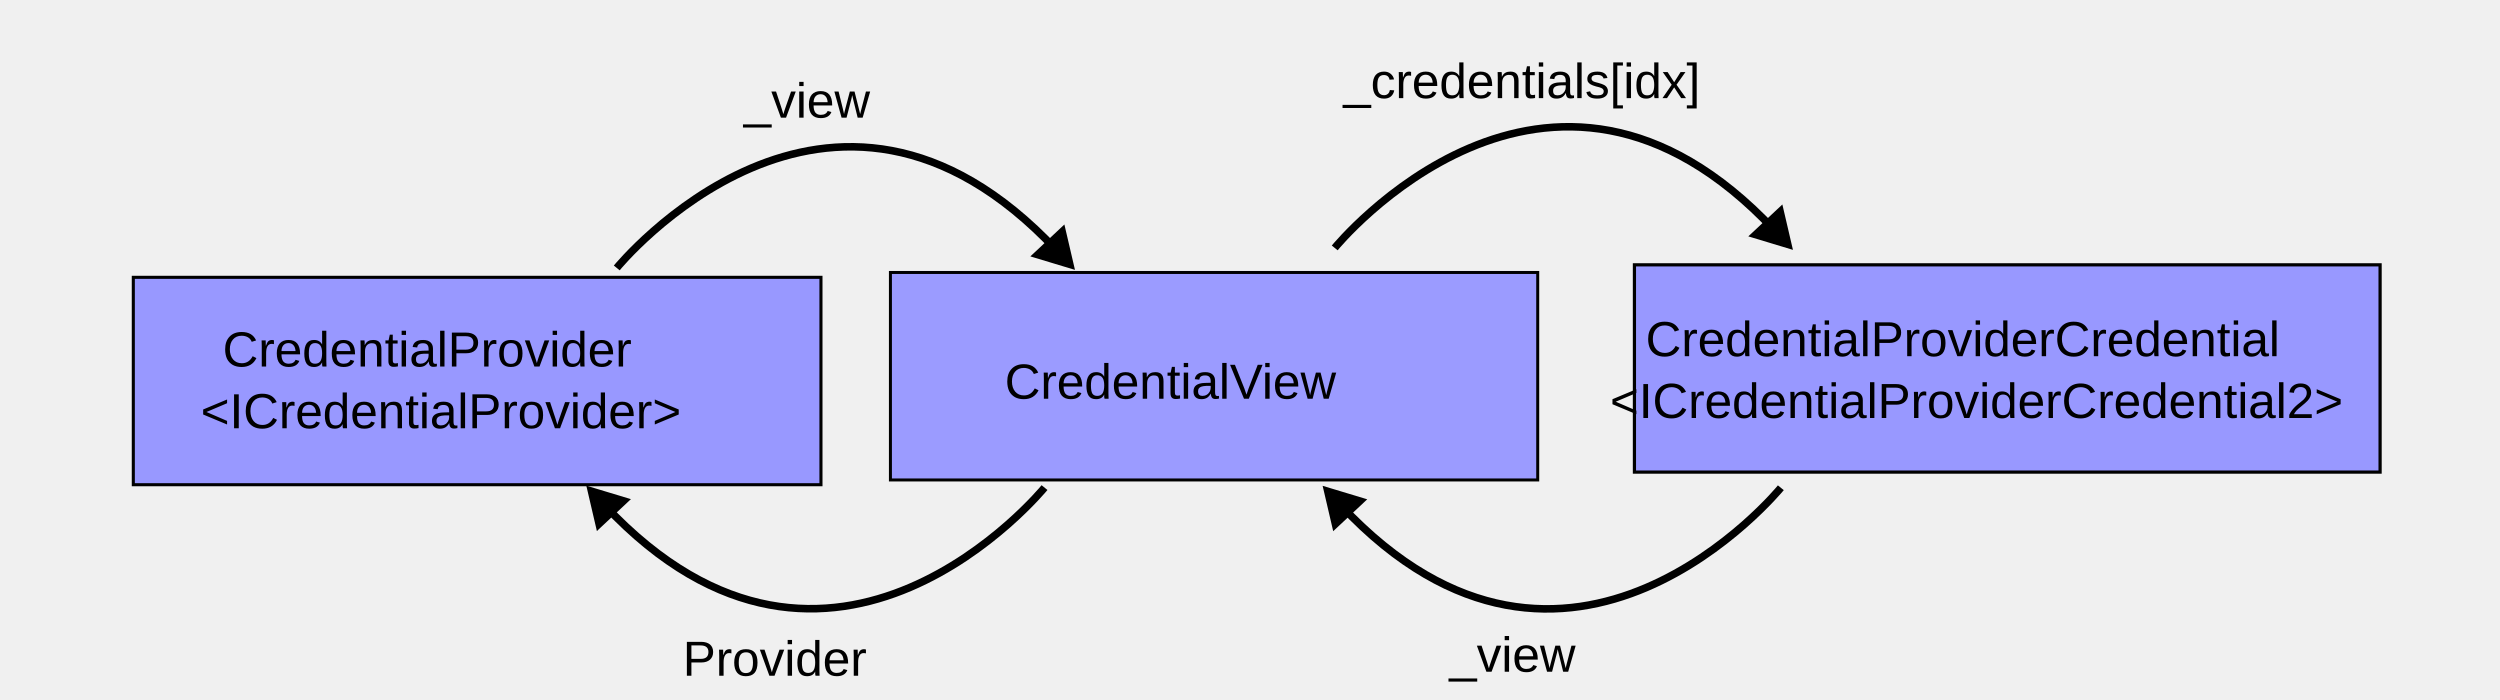
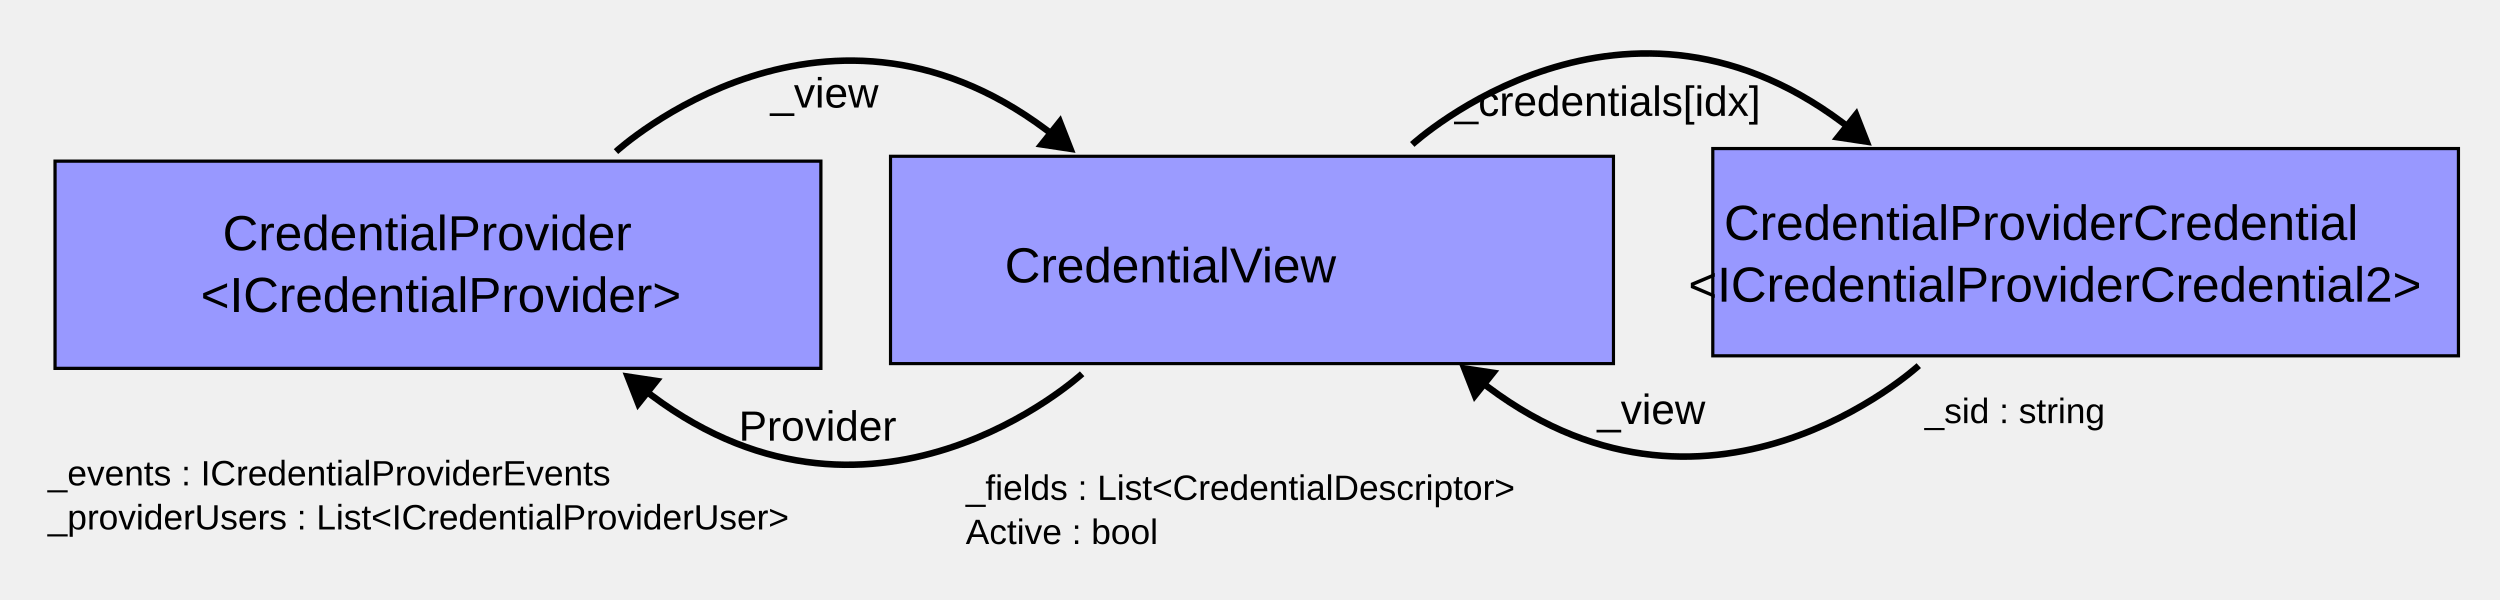
- <svg xmlns="http://www.w3.org/2000/svg" width="250mm" height="70mm" viewBox="0 0 250 70" version="1.1" id="svg1">
+ <svg xmlns="http://www.w3.org/2000/svg" width="250mm" height="60mm" viewBox="0 0 250 60" version="1.1" id="svg1">
  <defs id="defs1">
    <marker style="overflow:visible" id="Triangle" refX="0" refY="0" orient="auto-start-reverse" markerWidth="1" markerHeight="1" viewBox="0 0 1 1" preserveAspectRatio="xMidYMid">
      <path transform="scale(0.5)" style="fill:context-stroke;fill-rule:evenodd;stroke:context-stroke;stroke-width:1pt" d="M 5.77,0 -2.88,5 V -5 Z" id="path135" />
    </marker>
-     <marker style="overflow:visible" id="Triangle-4" refX="0" refY="0" orient="auto-start-reverse" markerWidth="1" markerHeight="1" viewBox="0 0 1 1" preserveAspectRatio="xMidYMid">
-       <path transform="scale(0.5)" style="fill:context-stroke;fill-rule:evenodd;stroke:context-stroke;stroke-width:1pt" d="M 5.77,0 -2.88,5 V -5 Z" id="path135-3" />
+     <marker style="overflow:visible" id="Triangle-2" refX="0" refY="0" orient="auto-start-reverse" markerWidth="1" markerHeight="1" viewBox="0 0 1 1" preserveAspectRatio="xMidYMid">
+       <path transform="scale(0.5)" style="fill:context-stroke;fill-rule:evenodd;stroke:context-stroke;stroke-width:1pt" d="M 5.77,0 -2.88,5 V -5 Z" id="path135-2" />
    </marker>
-     <marker style="overflow:visible" id="Triangle-41" refX="0" refY="0" orient="auto-start-reverse" markerWidth="1" markerHeight="1" viewBox="0 0 1 1" preserveAspectRatio="xMidYMid">
-       <path transform="scale(0.5)" style="fill:context-stroke;fill-rule:evenodd;stroke:context-stroke;stroke-width:1pt" d="M 5.77,0 -2.88,5 V -5 Z" id="path135-1" />
+     <marker style="overflow:visible" id="Triangle-7" refX="0" refY="0" orient="auto-start-reverse" markerWidth="1" markerHeight="1" viewBox="0 0 1 1" preserveAspectRatio="xMidYMid">
+       <path transform="scale(0.5)" style="fill:context-stroke;fill-rule:evenodd;stroke:context-stroke;stroke-width:1pt" d="M 5.77,0 -2.88,5 V -5 Z" id="path135-6" />
    </marker>
-     <marker style="overflow:visible" id="Triangle-41-2" refX="0" refY="0" orient="auto-start-reverse" markerWidth="1" markerHeight="1" viewBox="0 0 1 1" preserveAspectRatio="xMidYMid">
-       <path transform="scale(0.5)" style="fill:context-stroke;fill-rule:evenodd;stroke:context-stroke;stroke-width:1pt" d="M 5.77,0 -2.88,5 V -5 Z" id="path135-1-7" />
+     <marker style="overflow:visible" id="Triangle-79" refX="0" refY="0" orient="auto-start-reverse" markerWidth="1" markerHeight="1" viewBox="0 0 1 1" preserveAspectRatio="xMidYMid">
+       <path transform="scale(0.5)" style="fill:context-stroke;fill-rule:evenodd;stroke:context-stroke;stroke-width:1pt" d="M 5.77,0 -2.88,5 V -5 Z" id="path135-5" />
    </marker>
  </defs>
  <g id="layer1">
    <text xml:space="preserve" style="font-style:normal;font-variant:normal;font-weight:normal;font-stretch:normal;font-size:5.644px;font-family:Arial;-inkscape-font-specification:'Arial, Normal';font-variant-ligatures:normal;font-variant-caps:normal;font-variant-numeric:normal;font-variant-east-asian:normal;text-align:start;writing-mode:lr-tb;direction:ltr;text-anchor:start;fill:#ffffff;stroke-width:0.265;stroke-dasharray:none" x="10.111" y="48.531" id="text2">
      <tspan id="tspan2" style="font-style:normal;font-variant:normal;font-weight:normal;font-stretch:normal;font-size:5.644px;font-family:Arial;-inkscape-font-specification:'Arial, Normal';font-variant-ligatures:normal;font-variant-caps:normal;font-variant-numeric:normal;font-variant-east-asian:normal;stroke-width:0.265" x="10.111" y="48.531" />
    </text>
-     <rect style="fill:#9898ff;fill-opacity:1;stroke:#000000;stroke-width:0.321;stroke-dasharray:none;stroke-opacity:1" id="rect2-2-5" width="74.566" height="20.727" x="163.443" y="26.483" />
-     <rect style="fill:#9898ff;fill-opacity:1;stroke:#000000;stroke-width:0.308;stroke-dasharray:none;stroke-opacity:1" id="rect2-2-5-1" width="68.765" height="20.739" x="13.331" y="27.733" />
-     <rect style="fill:#9b9bff;fill-opacity:1;stroke:#000000;stroke-width:0.299;stroke-dasharray:none;stroke-opacity:1" id="rect2-2-5-7" width="64.73" height="20.749" x="89.042" y="27.247" />
-     <text xml:space="preserve" style="font-size:4.939px;font-family:Arial;-inkscape-font-specification:'Arial, Normal';text-align:center;writing-mode:lr-tb;direction:ltr;text-anchor:middle;fill:#000000;fill-opacity:1;stroke:none;stroke-width:0.758;stroke-dasharray:none;stroke-dashoffset:0;stroke-opacity:1" x="47.52" y="36.651" id="text1">
-       <tspan id="tspan1" style="font-size:4.939px;text-align:center;text-anchor:middle;fill:#000000;fill-opacity:1;stroke:none;stroke-width:0.758;stroke-dasharray:none;stroke-dashoffset:0;stroke-opacity:1" x="47.52" y="36.651">CredentialProvider</tspan>
-       <tspan style="font-size:4.939px;text-align:center;text-anchor:middle;fill:#000000;fill-opacity:1;stroke:none;stroke-width:0.758;stroke-dasharray:none;stroke-dashoffset:0;stroke-opacity:1" x="47.52" y="42.825" id="tspan3">&lt;ICredentialProvider&gt;</tspan>
+     <rect style="fill:#9898ff;fill-opacity:1;stroke:#000000;stroke-width:0.321;stroke-dasharray:none;stroke-opacity:1" id="rect2-2-5" width="74.566" height="20.727" x="171.279" y="14.855" />
+     <rect style="fill:#9898ff;fill-opacity:1;stroke:#000000;stroke-width:0.325;stroke-dasharray:none;stroke-opacity:1" id="rect2-2-5-1" width="76.584" height="20.723" x="5.504" y="16.114" />
+     <rect style="fill:#9b9bff;fill-opacity:1;stroke:#000000;stroke-width:0.316;stroke-dasharray:none;stroke-opacity:1" id="rect2-2-5-7" width="72.296" height="20.732" x="89.051" y="15.628" />
+     <text xml:space="preserve" style="font-size:4.939px;font-family:Arial;-inkscape-font-specification:'Arial, Normal';text-align:center;writing-mode:lr-tb;direction:ltr;text-anchor:middle;fill:#000000;fill-opacity:1;stroke:none;stroke-width:0.758;stroke-dasharray:none;stroke-dashoffset:0;stroke-opacity:1" x="47.52" y="25.024" id="text1">
+       <tspan id="tspan1" style="font-size:4.939px;text-align:center;text-anchor:middle;fill:#000000;fill-opacity:1;stroke:none;stroke-width:0.758;stroke-dasharray:none;stroke-dashoffset:0;stroke-opacity:1" x="47.52" y="25.024">CredentialProvider</tspan>
+       <tspan style="font-size:4.939px;text-align:center;text-anchor:middle;fill:#000000;fill-opacity:1;stroke:none;stroke-width:0.758;stroke-dasharray:none;stroke-dashoffset:0;stroke-opacity:1" x="47.52" y="31.197" id="tspan3">&lt;ICredentialProvider&gt;</tspan>
    </text>
-     <text xml:space="preserve" style="font-size:4.939px;font-family:Arial;-inkscape-font-specification:'Arial, Normal';text-align:center;writing-mode:lr-tb;direction:ltr;text-anchor:middle;fill:#000000;fill-opacity:1;stroke:none;stroke-width:0.758;stroke-dasharray:none;stroke-dashoffset:0;stroke-opacity:1" x="84.119" y="11.766" id="text1-8">
-       <tspan style="font-size:4.939px;text-align:center;text-anchor:middle;fill:#000000;fill-opacity:1;stroke:none;stroke-width:0.758;stroke-dasharray:none;stroke-dashoffset:0;stroke-opacity:1" x="84.119" y="11.766" id="tspan3-5">_view</tspan>
+     <text xml:space="preserve" style="font-size:3.528px;font-family:Arial;-inkscape-font-specification:'Arial, Normal';text-align:start;writing-mode:lr-tb;direction:ltr;text-anchor:start;fill:#000000;fill-opacity:1;stroke:none;stroke-width:0.758;stroke-dasharray:none;stroke-dashoffset:0;stroke-opacity:1" x="4.768" y="48.537" id="text1-88">
+       <tspan style="font-size:3.528px;text-align:start;text-anchor:start;fill:#000000;fill-opacity:1;stroke:none;stroke-width:0.758;stroke-dasharray:none;stroke-dashoffset:0;stroke-opacity:1" x="4.768" y="48.537" id="tspan3-4">_events : ICredentialProviderEvents</tspan>
+       <tspan style="font-size:3.528px;text-align:start;text-anchor:start;fill:#000000;fill-opacity:1;stroke:none;stroke-width:0.758;stroke-dasharray:none;stroke-dashoffset:0;stroke-opacity:1" x="4.768" y="52.946" id="tspan4">_providerUsers : List&lt;ICredentialProviderUser&gt;</tspan>
    </text>
-     <text xml:space="preserve" style="font-size:4.939px;font-family:Arial;-inkscape-font-specification:'Arial, Normal';text-align:center;writing-mode:lr-tb;direction:ltr;text-anchor:middle;fill:#000000;fill-opacity:1;stroke:none;stroke-width:0.758;stroke-dasharray:none;stroke-dashoffset:0;stroke-opacity:1" x="80.909" y="67.573" id="text1-8-6">
-       <tspan style="font-size:4.939px;text-align:center;text-anchor:middle;fill:#000000;fill-opacity:1;stroke:none;stroke-width:0.758;stroke-dasharray:none;stroke-dashoffset:0;stroke-opacity:1" x="80.909" y="67.573" id="tspan3-5-0">Provider</tspan>
+     <text xml:space="preserve" style="font-size:3.528px;font-family:Arial;-inkscape-font-specification:'Arial, Normal';text-align:start;writing-mode:lr-tb;direction:ltr;text-anchor:start;fill:#000000;fill-opacity:1;stroke:none;stroke-width:0.758;stroke-dasharray:none;stroke-dashoffset:0;stroke-opacity:1" x="96.58" y="49.99" id="text1-88-7">
+       <tspan style="font-size:3.528px;text-align:start;text-anchor:start;fill:#000000;fill-opacity:1;stroke:none;stroke-width:0.758;stroke-dasharray:none;stroke-dashoffset:0;stroke-opacity:1" x="96.58" y="49.99" id="tspan4-1">_fields : List&lt;CredentialDescriptor&gt;</tspan>
+       <tspan style="font-size:3.528px;text-align:start;text-anchor:start;fill:#000000;fill-opacity:1;stroke:none;stroke-width:0.758;stroke-dasharray:none;stroke-dashoffset:0;stroke-opacity:1" x="96.58" y="54.4" id="tspan5">Active : bool</tspan>
    </text>
-     <text xml:space="preserve" style="font-size:4.939px;font-family:Arial;-inkscape-font-specification:'Arial, Normal';text-align:center;writing-mode:lr-tb;direction:ltr;text-anchor:middle;fill:#000000;fill-opacity:1;stroke:none;stroke-width:0.758;stroke-dasharray:none;stroke-dashoffset:0;stroke-opacity:1" x="154.669" y="67.173" id="text1-8-6-1">
-       <tspan style="font-size:4.939px;text-align:center;text-anchor:middle;fill:#000000;fill-opacity:1;stroke:none;stroke-width:0.758;stroke-dasharray:none;stroke-dashoffset:0;stroke-opacity:1" x="154.669" y="67.173" id="tspan3-5-0-3">_view</tspan>
+     <text xml:space="preserve" style="font-size:3.528px;font-family:Arial;-inkscape-font-specification:'Arial, Normal';text-align:start;writing-mode:lr-tb;direction:ltr;text-anchor:start;fill:#000000;fill-opacity:1;stroke:none;stroke-width:0.758;stroke-dasharray:none;stroke-dashoffset:0;stroke-opacity:1" x="192.46" y="42.313" id="text1-88-7-6">
+       <tspan style="font-size:3.528px;text-align:start;text-anchor:start;fill:#000000;fill-opacity:1;stroke:none;stroke-width:0.758;stroke-dasharray:none;stroke-dashoffset:0;stroke-opacity:1" x="192.46" y="42.313" id="tspan5-4">_sid : string</tspan>
    </text>
-     <text xml:space="preserve" style="font-size:4.939px;font-family:Arial;-inkscape-font-specification:'Arial, Normal';text-align:center;writing-mode:lr-tb;direction:ltr;text-anchor:middle;fill:#000000;fill-opacity:1;stroke:none;stroke-width:0.758;stroke-dasharray:none;stroke-dashoffset:0" x="201.08" y="35.62" id="text1-1">
-       <tspan id="tspan1-4" style="font-size:4.939px;text-align:center;text-anchor:middle;fill:#000000;fill-opacity:1;stroke:none;stroke-width:0.758;stroke-dasharray:none;stroke-dashoffset:0" x="201.08" y="35.62">CredentialProviderCredential</tspan>
-       <tspan style="font-size:4.939px;text-align:center;text-anchor:middle;fill:#000000;fill-opacity:1;stroke:none;stroke-width:0.758;stroke-dasharray:none;stroke-dashoffset:0" x="201.08" y="41.794" id="tspan3-2">&lt;ICredentialProviderCredential2&gt;</tspan>
+     <text xml:space="preserve" style="font-size:4.233px;font-family:Arial;-inkscape-font-specification:'Arial, Normal';text-align:center;writing-mode:lr-tb;direction:ltr;text-anchor:middle;fill:#000000;fill-opacity:1;stroke:none;stroke-width:0.758;stroke-dasharray:none;stroke-dashoffset:0;stroke-opacity:1" x="85.382" y="10.754" id="text1-8">
+       <tspan style="font-size:4.233px;text-align:center;text-anchor:middle;fill:#000000;fill-opacity:1;stroke:none;stroke-width:0.758;stroke-dasharray:none;stroke-dashoffset:0;stroke-opacity:1" x="85.382" y="10.754" id="tspan3-5">_view</tspan>
    </text>
-     <text xml:space="preserve" style="font-size:4.939px;font-family:Arial;-inkscape-font-specification:'Arial, Normal';text-align:center;writing-mode:lr-tb;direction:ltr;text-anchor:middle;fill:#000000;fill-opacity:1;stroke:none;stroke-width:0.758;stroke-dasharray:none;stroke-dashoffset:0" x="120.472" y="39.87" id="text1-5">
-       <tspan style="font-size:4.939px;text-align:center;text-anchor:middle;fill:#000000;fill-opacity:1;stroke:none;stroke-width:0.758;stroke-dasharray:none;stroke-dashoffset:0" x="120.472" y="39.87" id="tspan3-1">CredentialView</tspan>
+     <text xml:space="preserve" style="font-size:4.233px;font-family:Arial;-inkscape-font-specification:'Arial, Normal';text-align:center;writing-mode:lr-tb;direction:ltr;text-anchor:middle;fill:#000000;fill-opacity:1;stroke:none;stroke-width:0.758;stroke-dasharray:none;stroke-dashoffset:0;stroke-opacity:1" x="84.7" y="44.066" id="text1-8-6">
+       <tspan style="font-size:4.233px;text-align:center;text-anchor:middle;fill:#000000;fill-opacity:1;stroke:none;stroke-width:0.758;stroke-dasharray:none;stroke-dashoffset:0;stroke-opacity:1" x="84.7" y="44.066" id="tspan3-5-0">Provider</tspan>
    </text>
-     <path style="fill:none;fill-opacity:1;stroke:#000000;stroke-width:0.758;stroke-dasharray:none;stroke-dashoffset:0;stroke-opacity:1;marker-end:url(#Triangle)" d="m 61.675,26.793 c 0,0 21.232,-26.035 43.981,-1.769" id="path8" />
-     <path style="fill:none;fill-opacity:1;stroke:#000000;stroke-width:0.758;stroke-dasharray:none;stroke-dashoffset:0;stroke-opacity:1;marker-end:url(#Triangle-4)" d="m 133.472,24.791 c 0,0 21.232,-26.035 43.981,-1.769" id="path8-2" />
-     <path style="fill:none;fill-opacity:1;stroke:#000000;stroke-width:0.758;stroke-dasharray:none;stroke-dashoffset:0;stroke-opacity:1;marker-end:url(#Triangle-41)" d="m 104.452,48.76 c 0,0 -21.232,26.035 -43.981,1.769" id="path8-8" />
-     <path style="fill:none;fill-opacity:1;stroke:#000000;stroke-width:0.758;stroke-dasharray:none;stroke-dashoffset:0;stroke-opacity:1;marker-end:url(#Triangle-41-2)" d="m 178.084,48.776 c 0,0 -21.232,26.035 -43.981,1.769" id="path8-8-9" />
+     <text xml:space="preserve" style="font-size:4.233px;font-family:Arial;-inkscape-font-specification:'Arial, Normal';text-align:center;writing-mode:lr-tb;direction:ltr;text-anchor:middle;fill:#000000;fill-opacity:1;stroke:none;stroke-width:0.758;stroke-dasharray:none;stroke-dashoffset:0;stroke-opacity:1" x="168.066" y="42.401" id="text1-8-6-1">
+       <tspan style="font-size:4.233px;text-align:center;text-anchor:middle;fill:#000000;fill-opacity:1;stroke:none;stroke-width:0.758;stroke-dasharray:none;stroke-dashoffset:0;stroke-opacity:1" x="168.066" y="42.401" id="tspan3-5-0-3">_view</tspan>
+     </text>
+     <text xml:space="preserve" style="font-size:4.939px;font-family:Arial;-inkscape-font-specification:'Arial, Normal';text-align:center;writing-mode:lr-tb;direction:ltr;text-anchor:middle;fill:#000000;fill-opacity:1;stroke:none;stroke-width:0.758;stroke-dasharray:none;stroke-dashoffset:0" x="208.916" y="23.993" id="text1-1">
+       <tspan id="tspan1-4" style="font-size:4.939px;text-align:center;text-anchor:middle;fill:#000000;fill-opacity:1;stroke:none;stroke-width:0.758;stroke-dasharray:none;stroke-dashoffset:0" x="208.916" y="23.993">CredentialProviderCredential</tspan>
+       <tspan style="font-size:4.939px;text-align:center;text-anchor:middle;fill:#000000;fill-opacity:1;stroke:none;stroke-width:0.758;stroke-dasharray:none;stroke-dashoffset:0" x="208.916" y="30.166" id="tspan3-2">&lt;ICredentialProviderCredential2&gt;</tspan>
+     </text>
+     <text xml:space="preserve" style="font-size:4.939px;font-family:Arial;-inkscape-font-specification:'Arial, Normal';text-align:center;writing-mode:lr-tb;direction:ltr;text-anchor:middle;fill:#000000;fill-opacity:1;stroke:none;stroke-width:0.758;stroke-dasharray:none;stroke-dashoffset:0" x="120.472" y="28.243" id="text1-5">
+       <tspan style="font-size:4.939px;text-align:center;text-anchor:middle;fill:#000000;fill-opacity:1;stroke:none;stroke-width:0.758;stroke-dasharray:none;stroke-dashoffset:0" x="120.472" y="28.243" id="tspan3-1">CredentialView</tspan>
+     </text>
+     <path style="fill:none;fill-opacity:1;stroke:#000000;stroke-width:0.658;stroke-dasharray:none;stroke-dashoffset:0;stroke-opacity:1;marker-end:url(#Triangle)" d="m 61.599,15.159 c 0,0 21.303,-19.553 44.128,-1.329" id="path8" />
+     <path style="fill:none;fill-opacity:1;stroke:#000000;stroke-width:0.658;stroke-dasharray:none;stroke-dashoffset:0;stroke-opacity:1;marker-end:url(#Triangle-2)" d="m 141.225,14.444 c 0,0 21.303,-19.553 44.128,-1.329" id="path8-6" />
    <text xml:space="preserve" style="font-size:4.939px;font-family:Arial;-inkscape-font-specification:'Arial, Normal';text-align:center;writing-mode:lr-tb;direction:ltr;text-anchor:middle;fill:none;fill-opacity:1;stroke:#000000;stroke-width:0.758;stroke-dasharray:none;stroke-dashoffset:0;stroke-opacity:1" x="62.939" y="7.33" id="text8">
      <tspan id="tspan8" style="stroke-width:0.758" x="62.939" y="7.33" />
    </text>
-     <text xml:space="preserve" style="font-size:4.939px;font-family:Arial;-inkscape-font-specification:'Arial, Normal';text-align:center;writing-mode:lr-tb;direction:ltr;text-anchor:middle;fill:#000000;fill-opacity:1;stroke:none;stroke-width:0.758;stroke-dasharray:none;stroke-dashoffset:0;stroke-opacity:1" x="155.609" y="9.814" id="text1-8-65">
-       <tspan style="font-size:4.939px;text-align:center;text-anchor:middle;fill:#000000;fill-opacity:1;stroke:none;stroke-width:0.758;stroke-dasharray:none;stroke-dashoffset:0;stroke-opacity:1" x="155.609" y="9.814" id="tspan3-5-09">_credentials[idx]</tspan>
+     <text xml:space="preserve" style="font-size:4.233px;font-family:Arial;-inkscape-font-specification:'Arial, Normal';text-align:center;writing-mode:lr-tb;direction:ltr;text-anchor:middle;fill:#000000;fill-opacity:1;stroke:none;stroke-width:0.758;stroke-dasharray:none;stroke-dashoffset:0;stroke-opacity:1" x="163.697" y="11.584" id="text1-8-65">
+       <tspan style="font-size:4.233px;text-align:center;text-anchor:middle;fill:#000000;fill-opacity:1;stroke:none;stroke-width:0.758;stroke-dasharray:none;stroke-dashoffset:0;stroke-opacity:1" x="163.697" y="11.584" id="tspan3-5-09">_credentials[idx]</tspan>
    </text>
+     <path style="fill:none;fill-opacity:1;stroke:#000000;stroke-width:0.658;stroke-dasharray:none;stroke-dashoffset:0;stroke-opacity:1;marker-end:url(#Triangle-7)" d="m 108.212,37.379 c 0,0 -21.303,19.553 -44.128,1.329" id="path8-8" />
+     <path style="fill:none;fill-opacity:1;stroke:#000000;stroke-width:0.658;stroke-dasharray:none;stroke-dashoffset:0;stroke-opacity:1;marker-end:url(#Triangle-79)" d="m 191.876,36.562 c 0,0 -21.303,19.553 -44.128,1.329" id="path8-3" />
  </g>
</svg>
